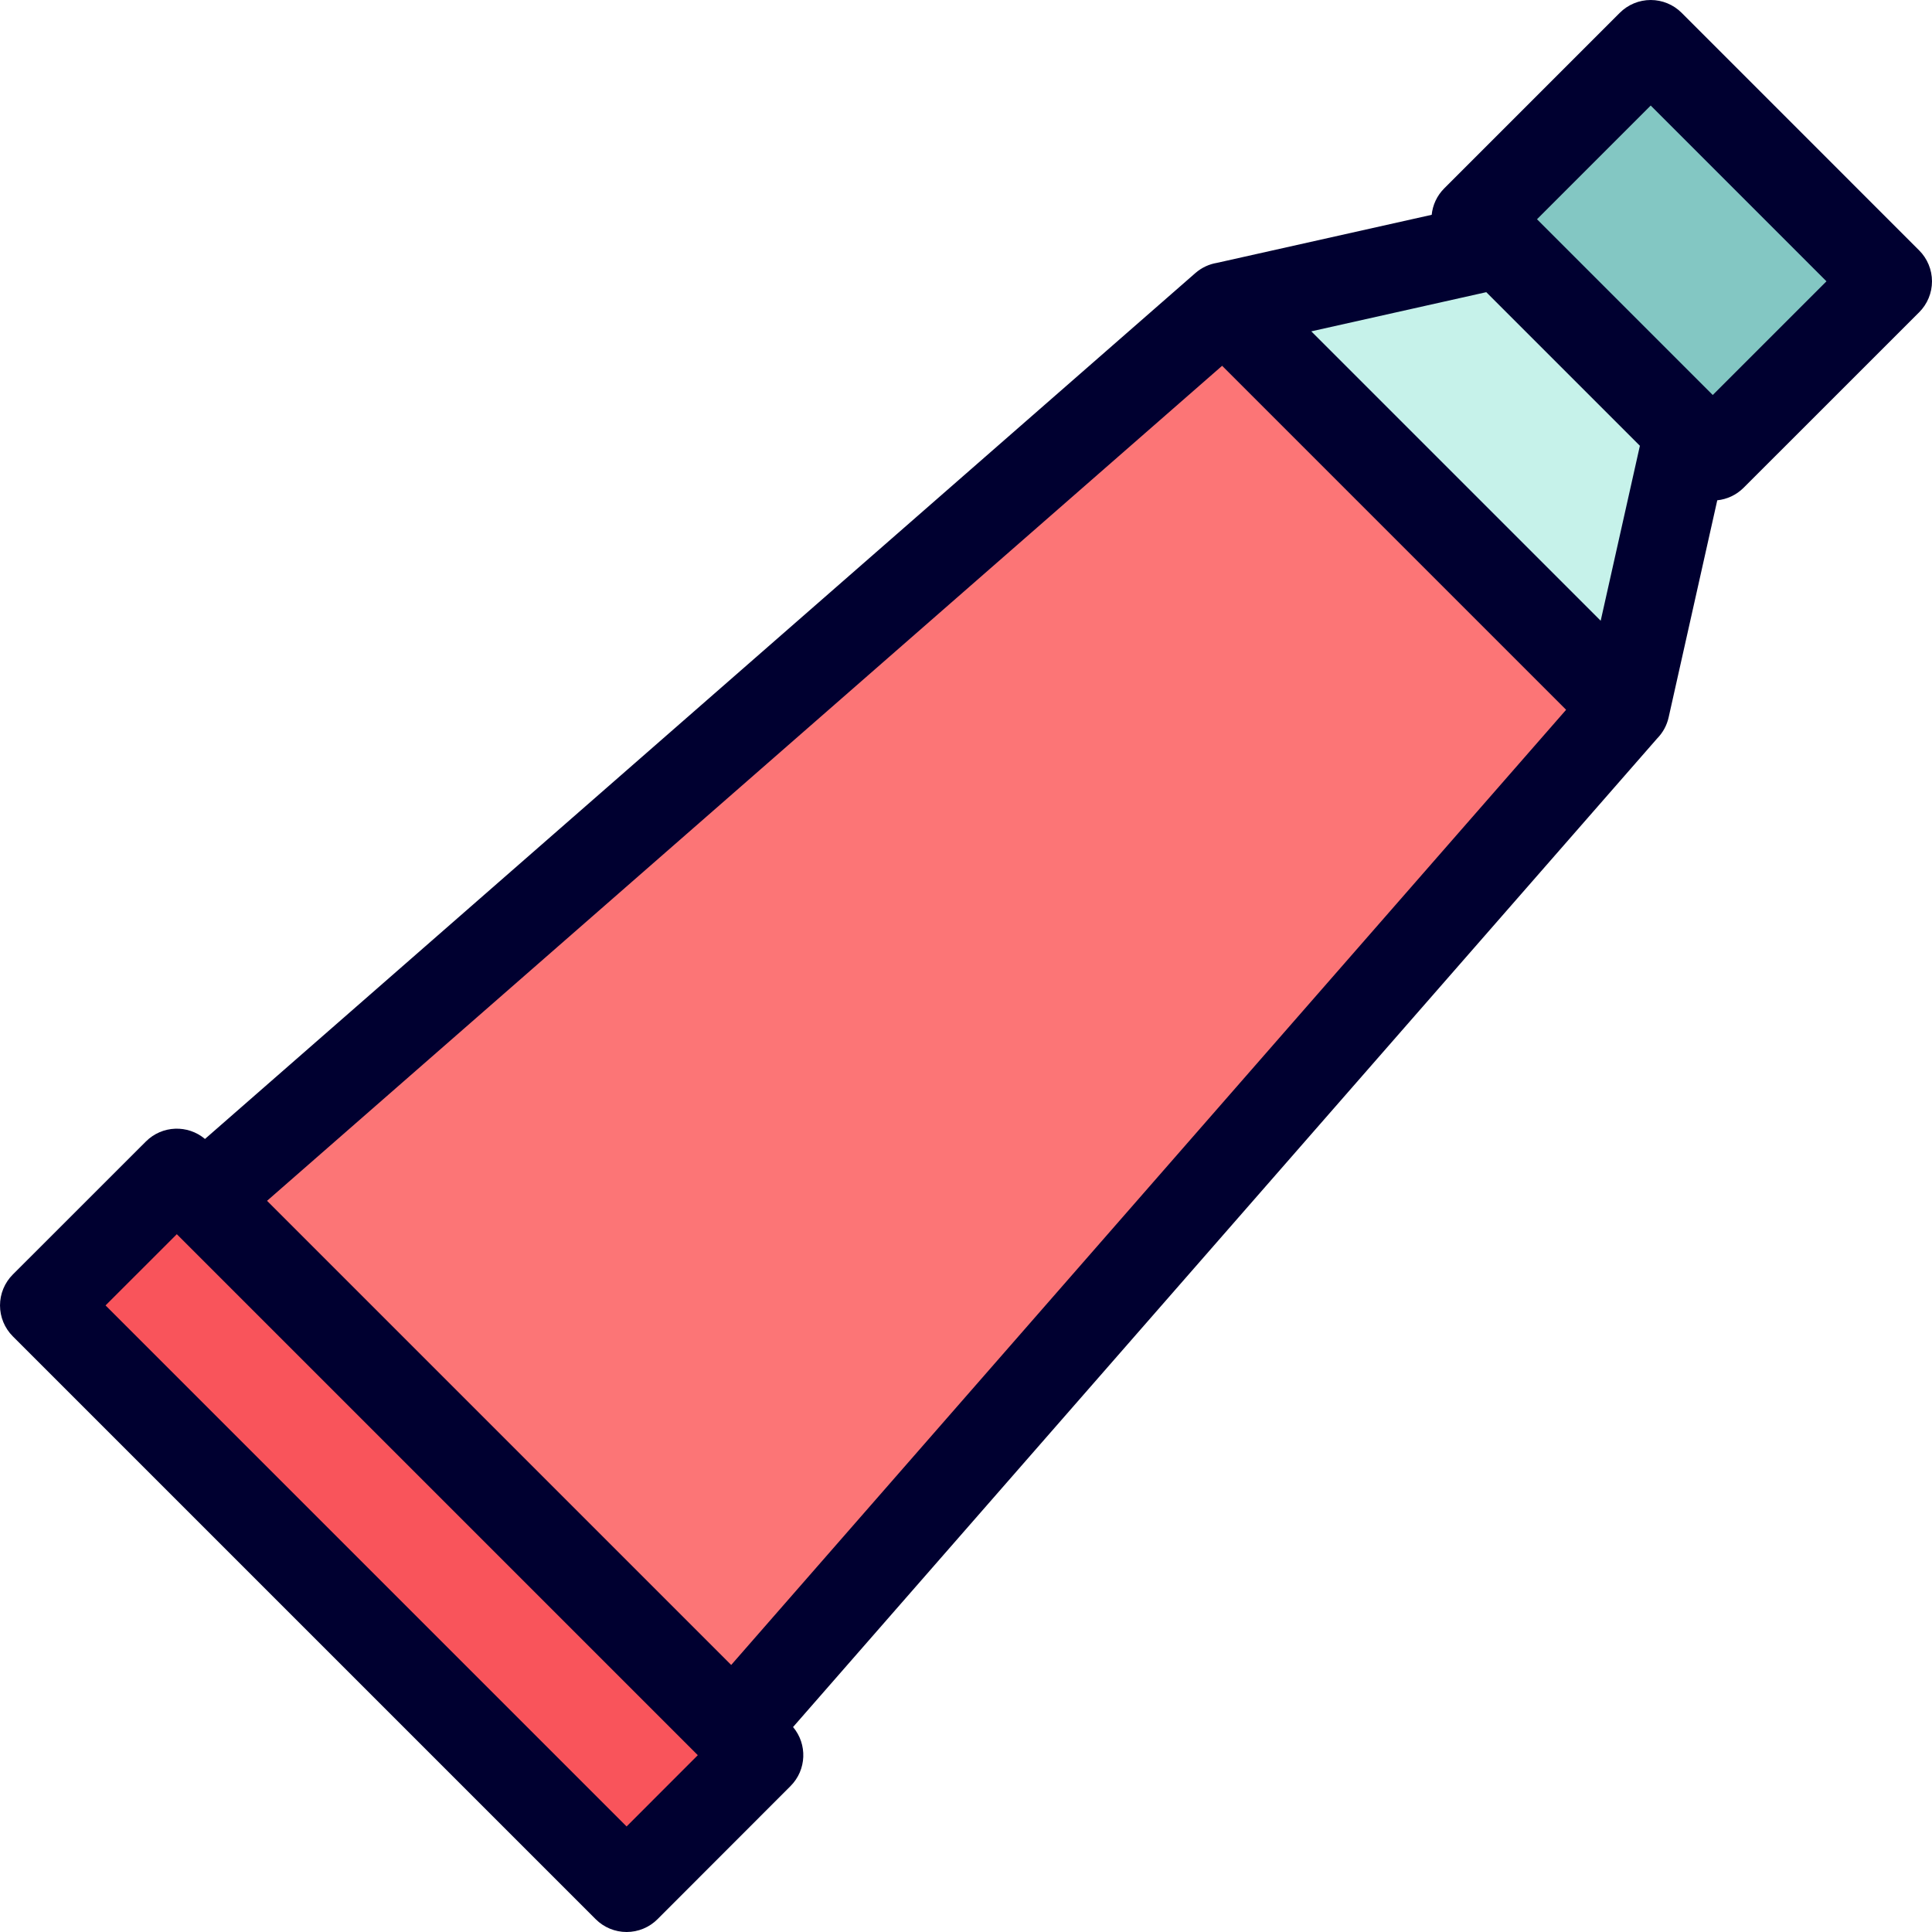
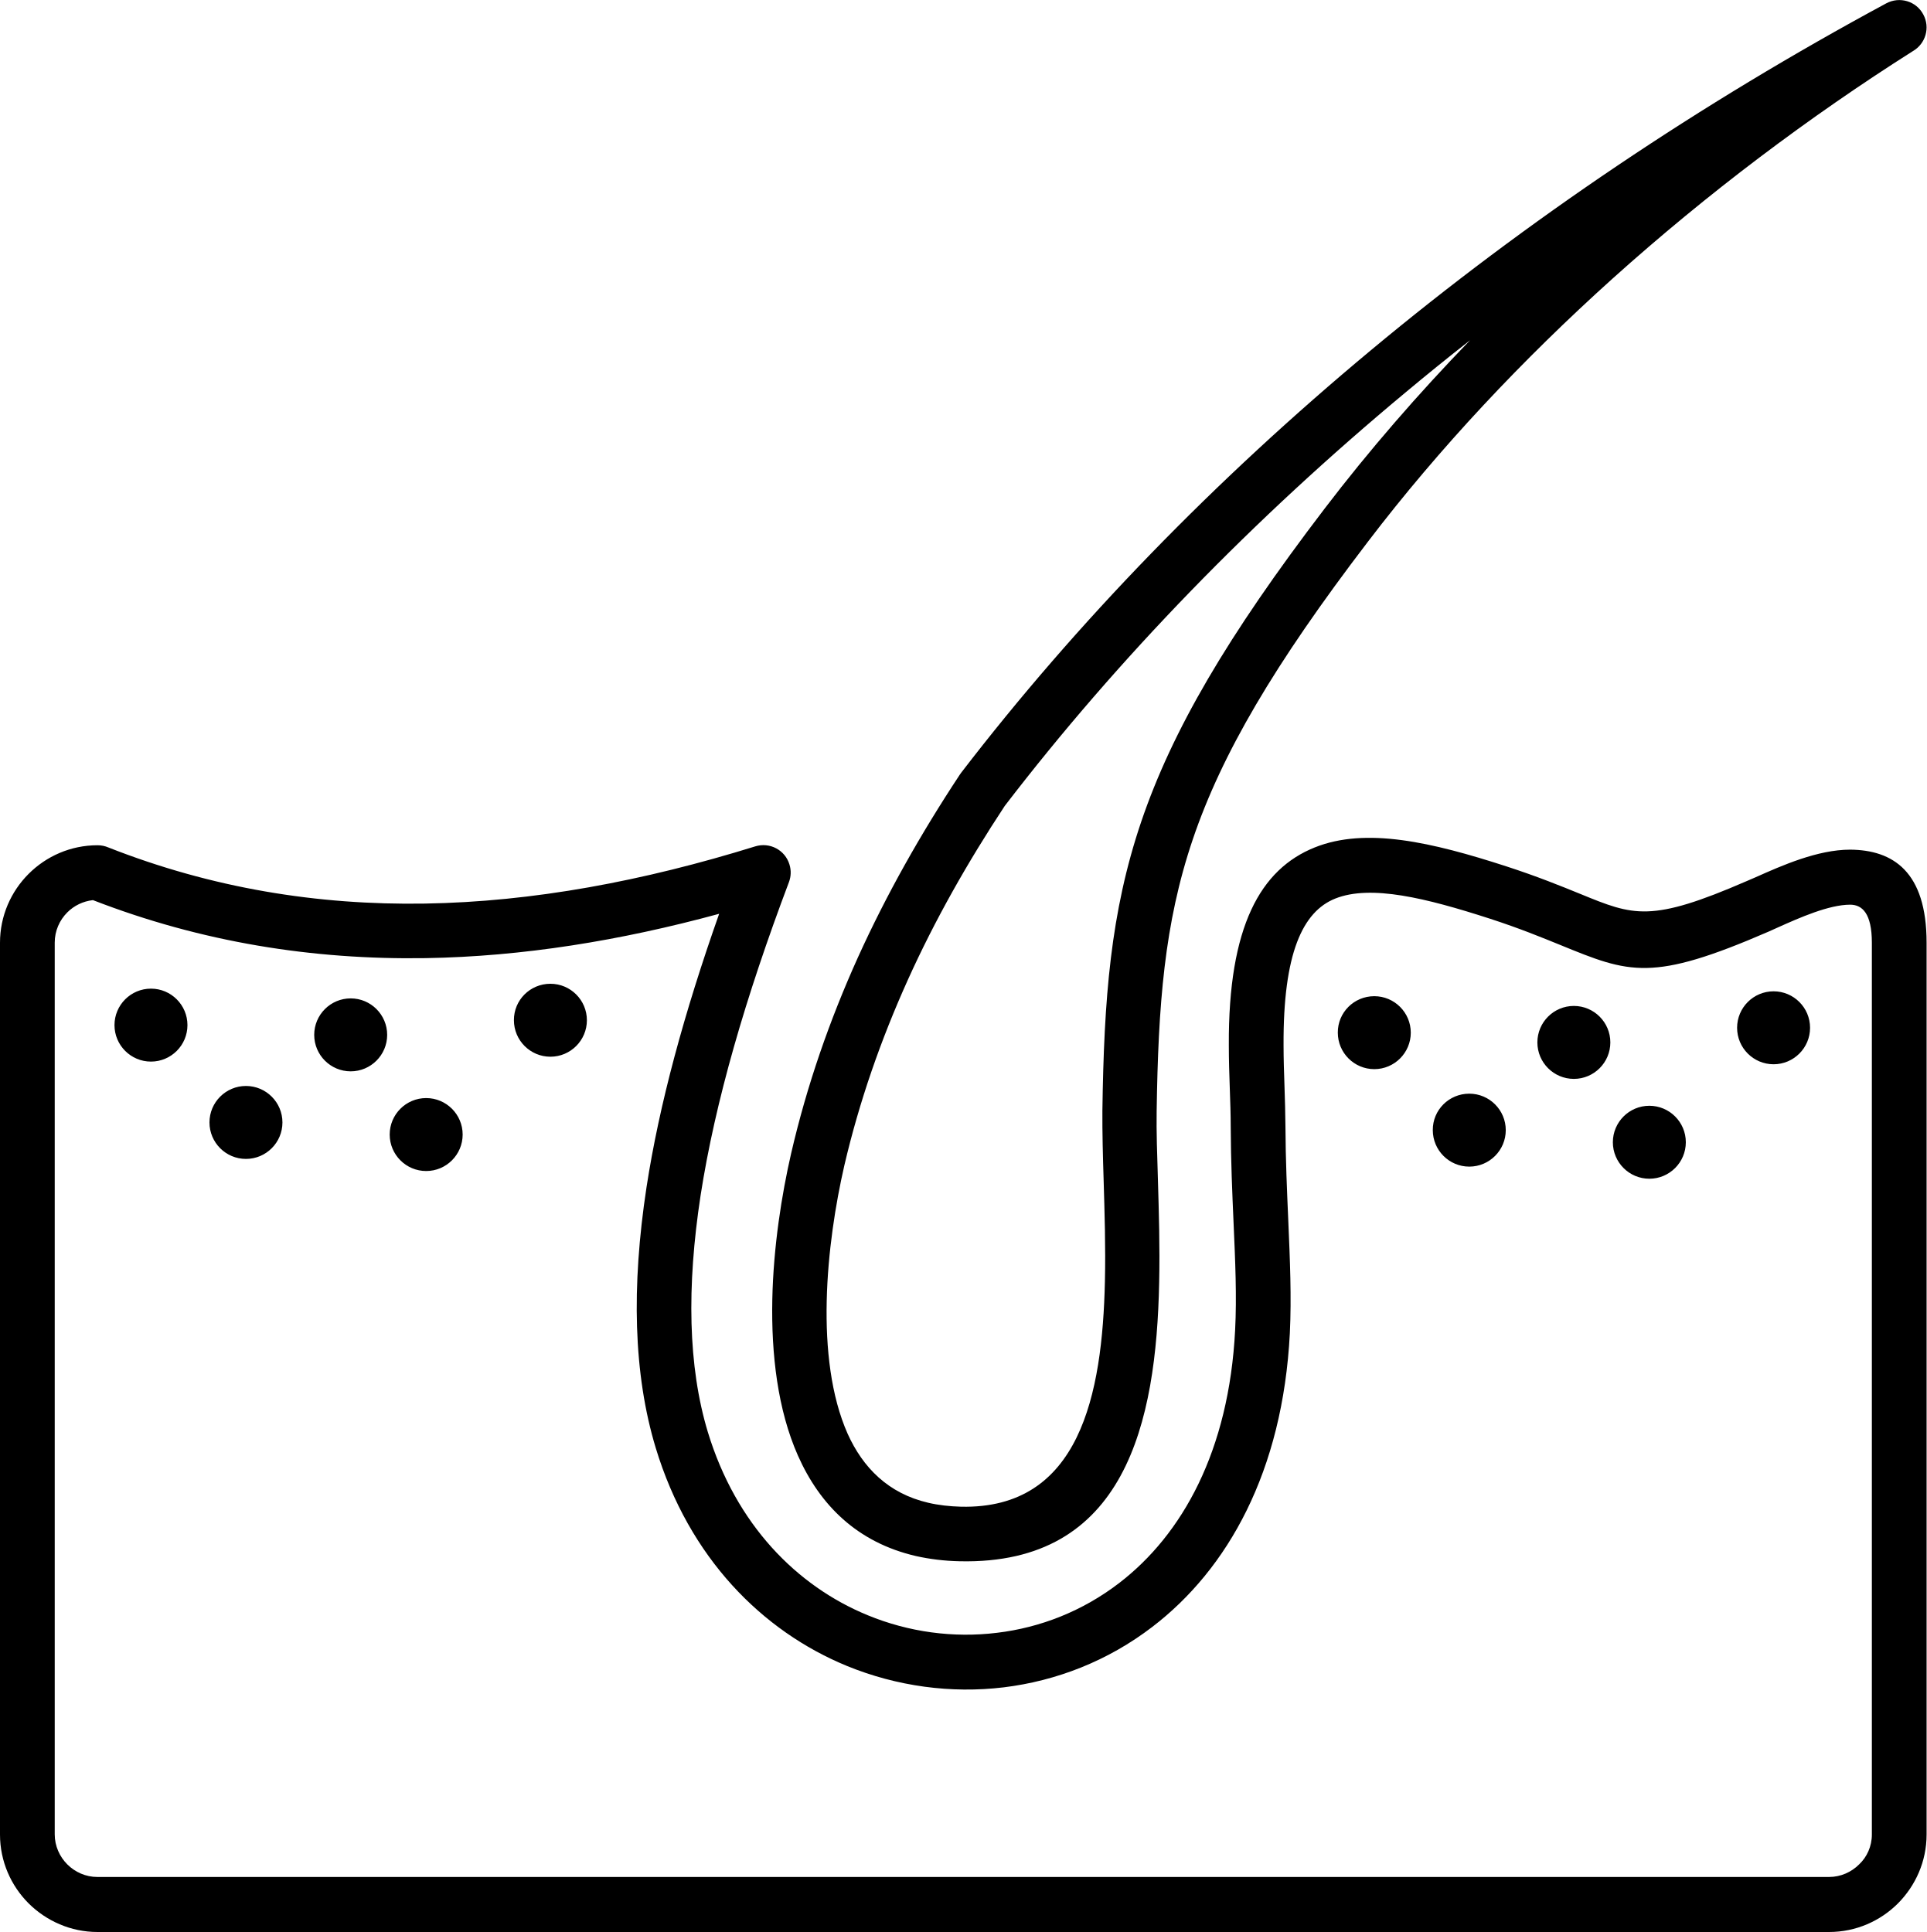
- <svg xmlns="http://www.w3.org/2000/svg" height="800px" width="800px" version="1.1" id="Layer_1" viewBox="0 0 512 512" xml:space="preserve">
-   <path style="fill:#C6F2EA;" d="M448.449,114.251l-16.391,73.127c-0.012-0.012-85.993-20.472-85.993-20.472L325.582,80.89  l73.139-16.368l41.246,8.483L448.449,114.251z" />
-   <polygon style="fill:#83C7C3;" points="438.615,11.377 392.095,57.897 455.052,120.854 501.571,74.346 " />
-   <path style="fill:#FC7576;" d="M325.582,80.89l106.464,106.476L195.499,457.97l-86.642-53.879L54.979,317.45  C54.979,317.45,325.559,80.879,325.582,80.89z" />
-   <polygon style="fill:#F9545B;" points="202.461,464.931 48.017,310.488 12.745,345.737 167.212,500.203 " />
-   <path style="fill:#000030;" d="M508.605,66.364L445.648,3.394C443.475,1.221,440.529,0,437.456,0c-0.001,0-0.001,0-0.001,0  c-3.072,0-6.018,1.221-8.191,3.393l-46.518,46.518c-1.962,1.962-3.073,4.454-3.333,7.016L322.518,69.66  c-2.063,0.338-4.057,1.239-5.737,2.709L54.321,301.836c-4.549-3.842-11.363-3.62-15.653,0.666l-35.27,35.255  c-2.173,2.172-3.395,5.119-3.395,8.192c0,3.072,1.221,6.019,3.393,8.192l154.468,154.467c2.173,2.173,5.121,3.393,8.193,3.393  c3.073,0,6.02-1.222,8.192-3.396l35.248-35.278c4.282-4.287,4.507-11.095,0.671-15.644l228.974-261.957  c1.5-1.52,2.58-3.451,3.062-5.609l12.89-57.535c2.552-0.264,5.033-1.374,6.99-3.329l46.52-46.504  c2.172-2.172,3.394-5.118,3.394-8.191C511.996,71.483,510.777,68.536,508.605,66.364z M166.051,484.031L27.97,345.951l18.885-18.877  l138.069,138.068L166.051,484.031z M193.775,441.231L70.771,318.227L323.875,96.939l91.16,91.161L193.775,441.231z M424.2,164.503  l-76.695-76.695l46.376-10.379l40.707,40.707L424.2,164.503z M453.895,104.678l-46.576-46.576l30.137-30.136l46.575,46.586  L453.895,104.678z" />
+ <svg xmlns="http://www.w3.org/2000/svg" version="1.1" id="Layer_1" x="0px" y="0px" viewBox="0 0 122.52 122.88" style="enable-background:new 0 0 122.52 122.88" xml:space="preserve">
+   <g>
+     <path d="M61.04,99.3c-1.01-0.02-1.94-0.14-2.79-0.33c-3.76-0.87-6.12-3.26-7.51-6.39c-1.29-2.91-1.7-6.45-1.63-9.92 c0.07-3.38,0.6-6.7,1.2-9.31c1-4.32,2.44-8.46,4.25-12.47c1.81-3.99,3.99-7.85,6.46-11.59c0.03-0.04,0.06-0.09,0.09-0.13 c7.37-9.6,16.16-18.64,26.07-26.89c9.91-8.25,20.94-15.68,32.77-22.06c0.85-0.45,1.9-0.14,2.35,0.71c0.45,0.83,0.15,1.86-0.66,2.33 c-6.58,4.17-13.06,9.04-19.1,14.47c-5.71,5.14-11,10.76-15.56,16.74c-5.98,7.83-9.3,13.52-11.13,18.92 c-1.82,5.37-2.2,10.55-2.3,17.32c-0.02,1.24,0.03,2.72,0.08,4.31c0.06,2.05,0.13,4.29,0.08,6.56C73.53,90.5,71.56,99.53,61.04,99.3 L61.04,99.3z M9.6,62.88c1.28,0,2.32,1.04,2.32,2.32c0,1.28-1.04,2.32-2.32,2.32s-2.32-1.04-2.32-2.32 C7.28,63.92,8.32,62.88,9.6,62.88L9.6,62.88z M112.78,63.05c1.28,0,2.32,1.04,2.32,2.32c0,1.28-1.04,2.32-2.32,2.32 c-1.28,0-2.32-1.04-2.32-2.32C110.46,64.09,111.5,63.05,112.78,63.05L112.78,63.05z M100.08,63.98c1.28,0,2.32,1.04,2.32,2.32 c0,1.28-1.04,2.32-2.32,2.32c-1.28,0-2.32-1.04-2.32-2.32C97.76,65.02,98.8,63.98,100.08,63.98L100.08,63.98z M104.88,70.33 c1.28,0,2.32,1.04,2.32,2.32c0,1.28-1.04,2.32-2.32,2.32c-1.28,0-2.32-1.04-2.32-2.32C102.56,71.37,103.6,70.33,104.88,70.33 L104.88,70.33z M93.43,69.56c1.28,0,2.32,1.04,2.32,2.32c0,1.28-1.04,2.32-2.32,2.32c-1.28,0-2.32-1.04-2.32-2.32 C91.1,70.6,92.14,69.56,93.43,69.56L93.43,69.56z M87.39,63.36c1.28,0,2.32,1.04,2.32,2.32c0,1.28-1.04,2.32-2.32,2.32 c-1.28,0-2.32-1.04-2.32-2.32C85.06,64.4,86.1,63.36,87.39,63.36L87.39,63.36z M35,62.57c1.28,0,2.32,1.04,2.32,2.32 c0,1.28-1.04,2.32-2.32,2.32c-1.28,0-2.32-1.04-2.32-2.32C32.67,63.61,33.71,62.57,35,62.57L35,62.57z M22.3,63.5 c1.28,0,2.32,1.04,2.32,2.32s-1.04,2.32-2.32,2.32c-1.28,0-2.32-1.04-2.32-2.32S21.02,63.5,22.3,63.5L22.3,63.5z M27.1,69.84 c1.28,0,2.32,1.04,2.32,2.32s-1.04,2.32-2.32,2.32c-1.28,0-2.32-1.04-2.32-2.32S25.82,69.84,27.1,69.84L27.1,69.84z M15.64,69.07 c1.28,0,2.32,1.04,2.32,2.32s-1.04,2.32-2.32,2.32c-1.28,0-2.32-1.04-2.32-2.32S14.36,69.07,15.64,69.07L15.64,69.07z M122.51,59.96v56.72c0,1.71-0.7,3.25-1.82,4.38c-1.12,1.12-2.67,1.82-4.38,1.82H6.2c-1.7,0-3.25-0.7-4.38-1.82 C0.7,119.94,0,118.39,0,116.68V59.96c0-1.71,0.7-3.26,1.82-4.38c1.12-1.12,2.67-1.82,4.38-1.82c0.25,0,0.48,0.05,0.69,0.14 c6.58,2.59,13.3,3.68,20.12,3.57c6.88-0.11,13.9-1.43,21.02-3.64c0.92-0.28,1.89,0.23,2.17,1.15c0.12,0.38,0.1,0.77-0.03,1.12l0,0 c-2.76,7.31-4.7,13.99-5.62,19.93c-0.89,5.82-0.8,10.88,0.46,15.05c1.79,5.89,5.66,9.8,10.16,11.65c2.62,1.08,5.46,1.46,8.23,1.12 c2.76-0.33,5.44-1.38,7.76-3.16c4.03-3.09,6.99-8.42,7.38-16.09c0.11-2.14,0.01-4.37-0.1-6.85c-0.08-1.85-0.17-3.83-0.18-6.1 c0-0.76-0.03-1.6-0.06-2.45c-0.03-0.87-0.06-1.75-0.06-2.72c-0.04-7.57,2.02-11.2,5.46-12.58c3.26-1.31,7.46-0.33,12.18,1.2 c1.97,0.64,3.47,1.25,4.72,1.76c3.39,1.39,4.47,1.83,10.57-0.82c0.25-0.11,0.41-0.18,0.58-0.25c1.66-0.74,3.93-1.75,6-1.75 C120.37,54.06,122.51,55.43,122.51,59.96L122.51,59.96z M119.03,116.68V59.96c0-1.86-0.61-2.42-1.38-2.42 c-1.35,0-3.22,0.83-4.58,1.44c-0.25,0.11-0.48,0.22-0.6,0.27c-7.44,3.23-8.84,2.66-13.26,0.85c-1.16-0.47-2.56-1.05-4.47-1.67 c-4.05-1.31-7.57-2.18-9.83-1.28c-2.08,0.83-3.32,3.49-3.29,9.34c0,0.85,0.03,1.74,0.06,2.62c0.03,0.84,0.05,1.67,0.06,2.54 c0.01,2.12,0.1,4.11,0.18,5.97c0.11,2.57,0.21,4.88,0.1,7.17c-0.45,8.81-3.95,15.01-8.74,18.68c-2.83,2.17-6.1,3.44-9.46,3.85 c-3.34,0.4-6.78-0.06-9.96-1.36c-5.4-2.22-10.04-6.88-12.16-13.86c-1.43-4.71-1.55-10.28-0.59-16.58c0.81-5.28,2.4-11.11,4.62-17.4 c-6.28,1.71-12.51,2.72-18.68,2.82c-7.17,0.11-14.23-1.01-21.14-3.69c-0.63,0.07-1.2,0.35-1.63,0.78c-0.49,0.49-0.8,1.17-0.8,1.92 v56.72c0,0.74,0.31,1.42,0.8,1.91c0.49,0.49,1.17,0.8,1.91,0.8h110.12c0.74,0,1.42-0.31,1.91-0.8 C118.72,118.11,119.03,117.43,119.03,116.68L119.03,116.68z M59.03,95.58c0.64,0.15,1.34,0.23,2.08,0.25 C68.67,96,70.1,88.7,70.26,81.5c0.05-2.18-0.02-4.38-0.08-6.4c-0.05-1.61-0.09-3.11-0.08-4.45c0.1-7.12,0.51-12.6,2.47-18.39 c1.96-5.77,5.44-11.76,11.66-19.91c2.84-3.72,5.95-7.3,9.25-10.71c-1.38,1.08-2.74,2.18-4.08,3.3 c-9.69,8.06-18.3,16.92-25.51,26.32c-2.36,3.58-4.44,7.25-6.16,11.06c-1.72,3.81-3.09,7.74-4.04,11.81 c-0.56,2.44-1.05,5.52-1.12,8.61c-0.07,3.03,0.27,6.06,1.33,8.45C54.87,93.34,56.48,94.99,59.03,95.58L59.03,95.58z" />
+   </g>
</svg>
